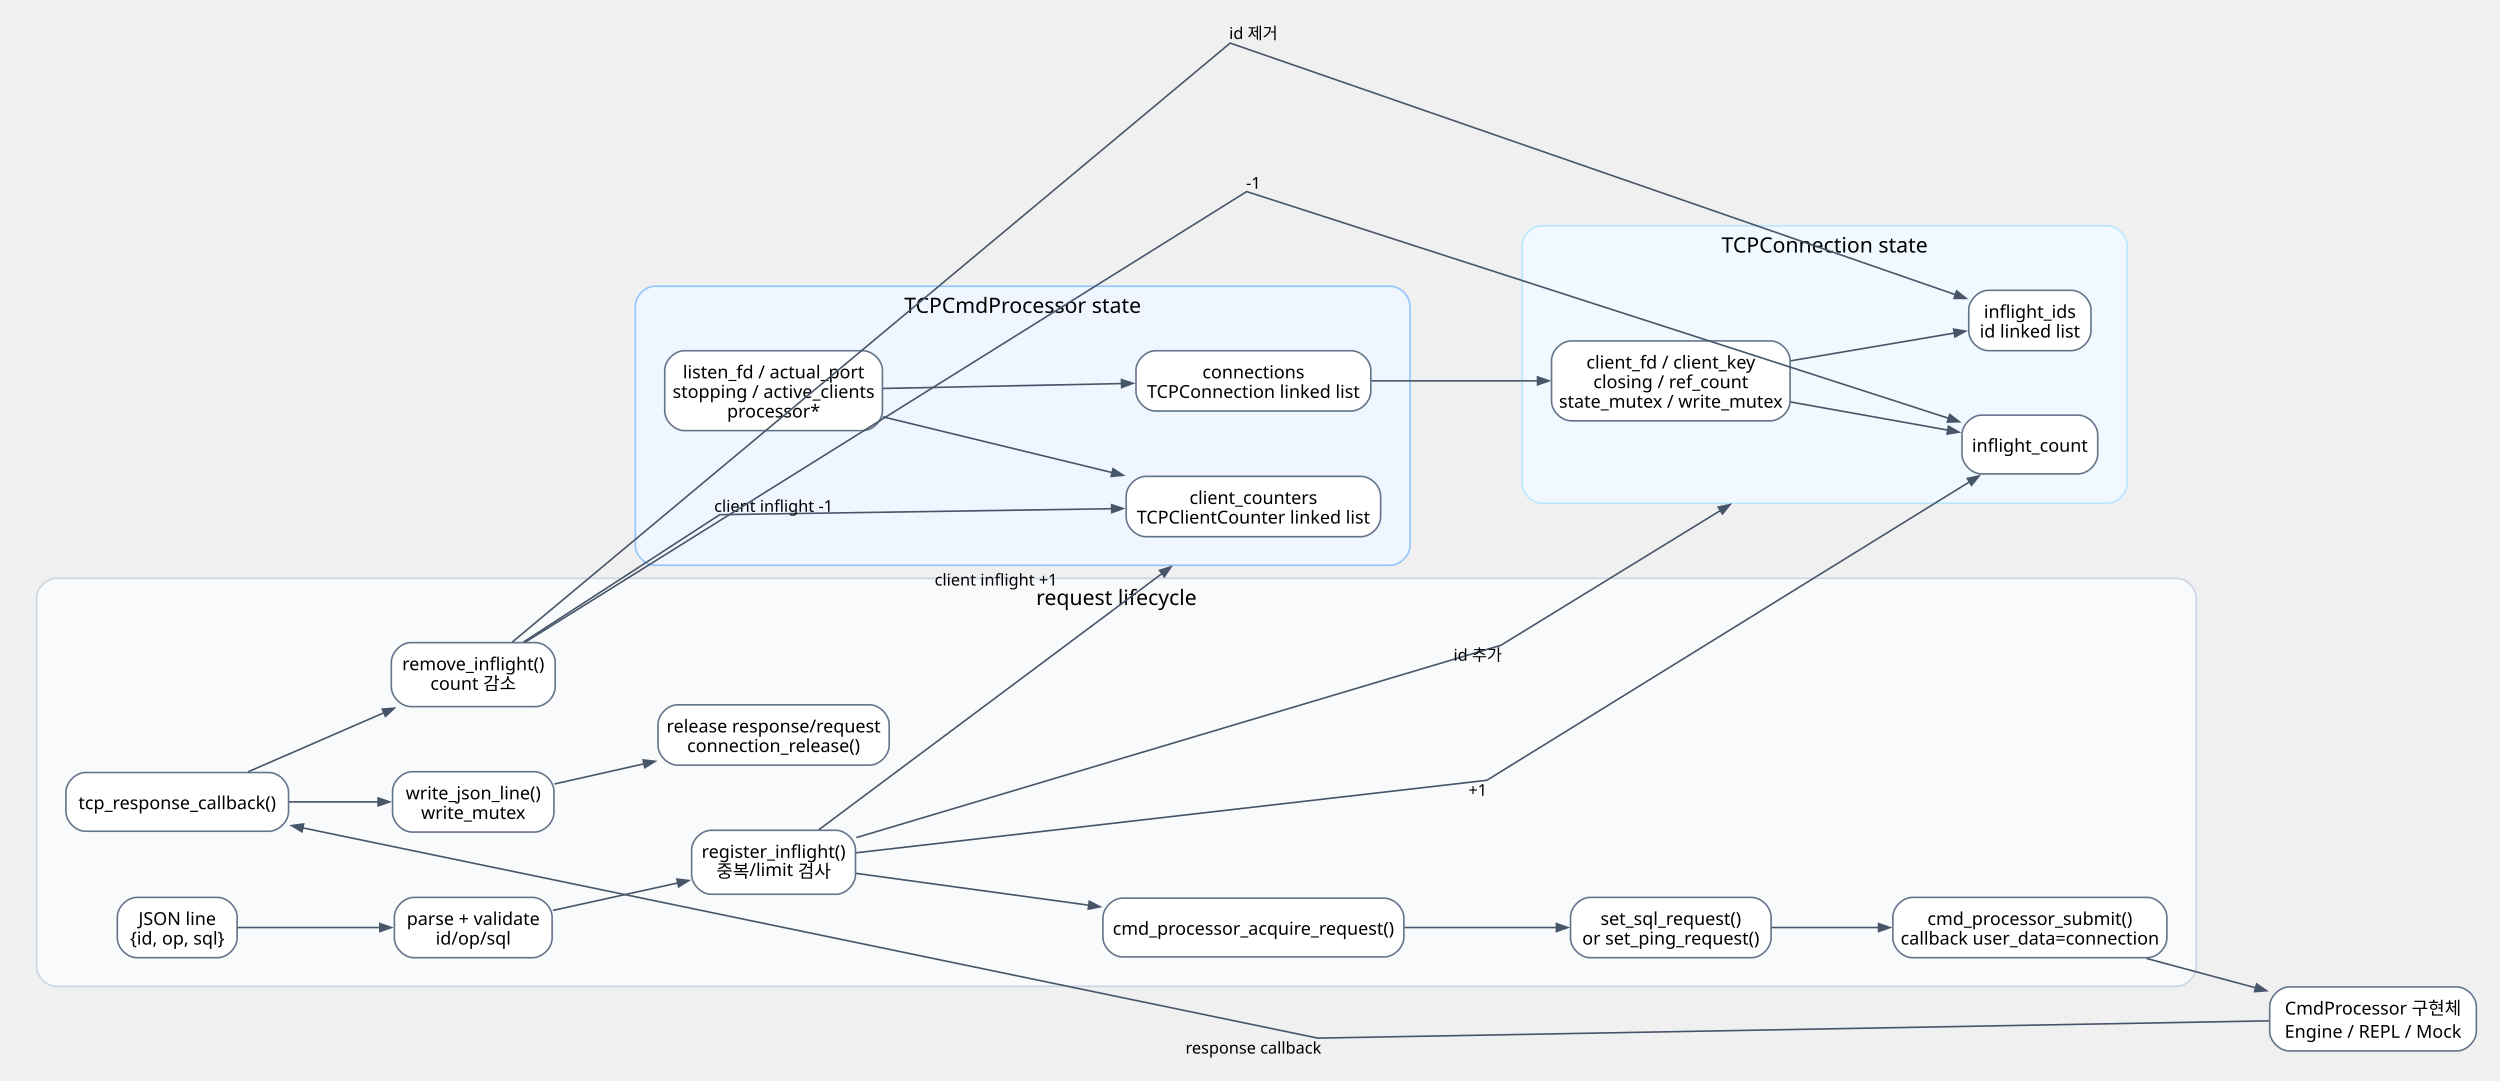
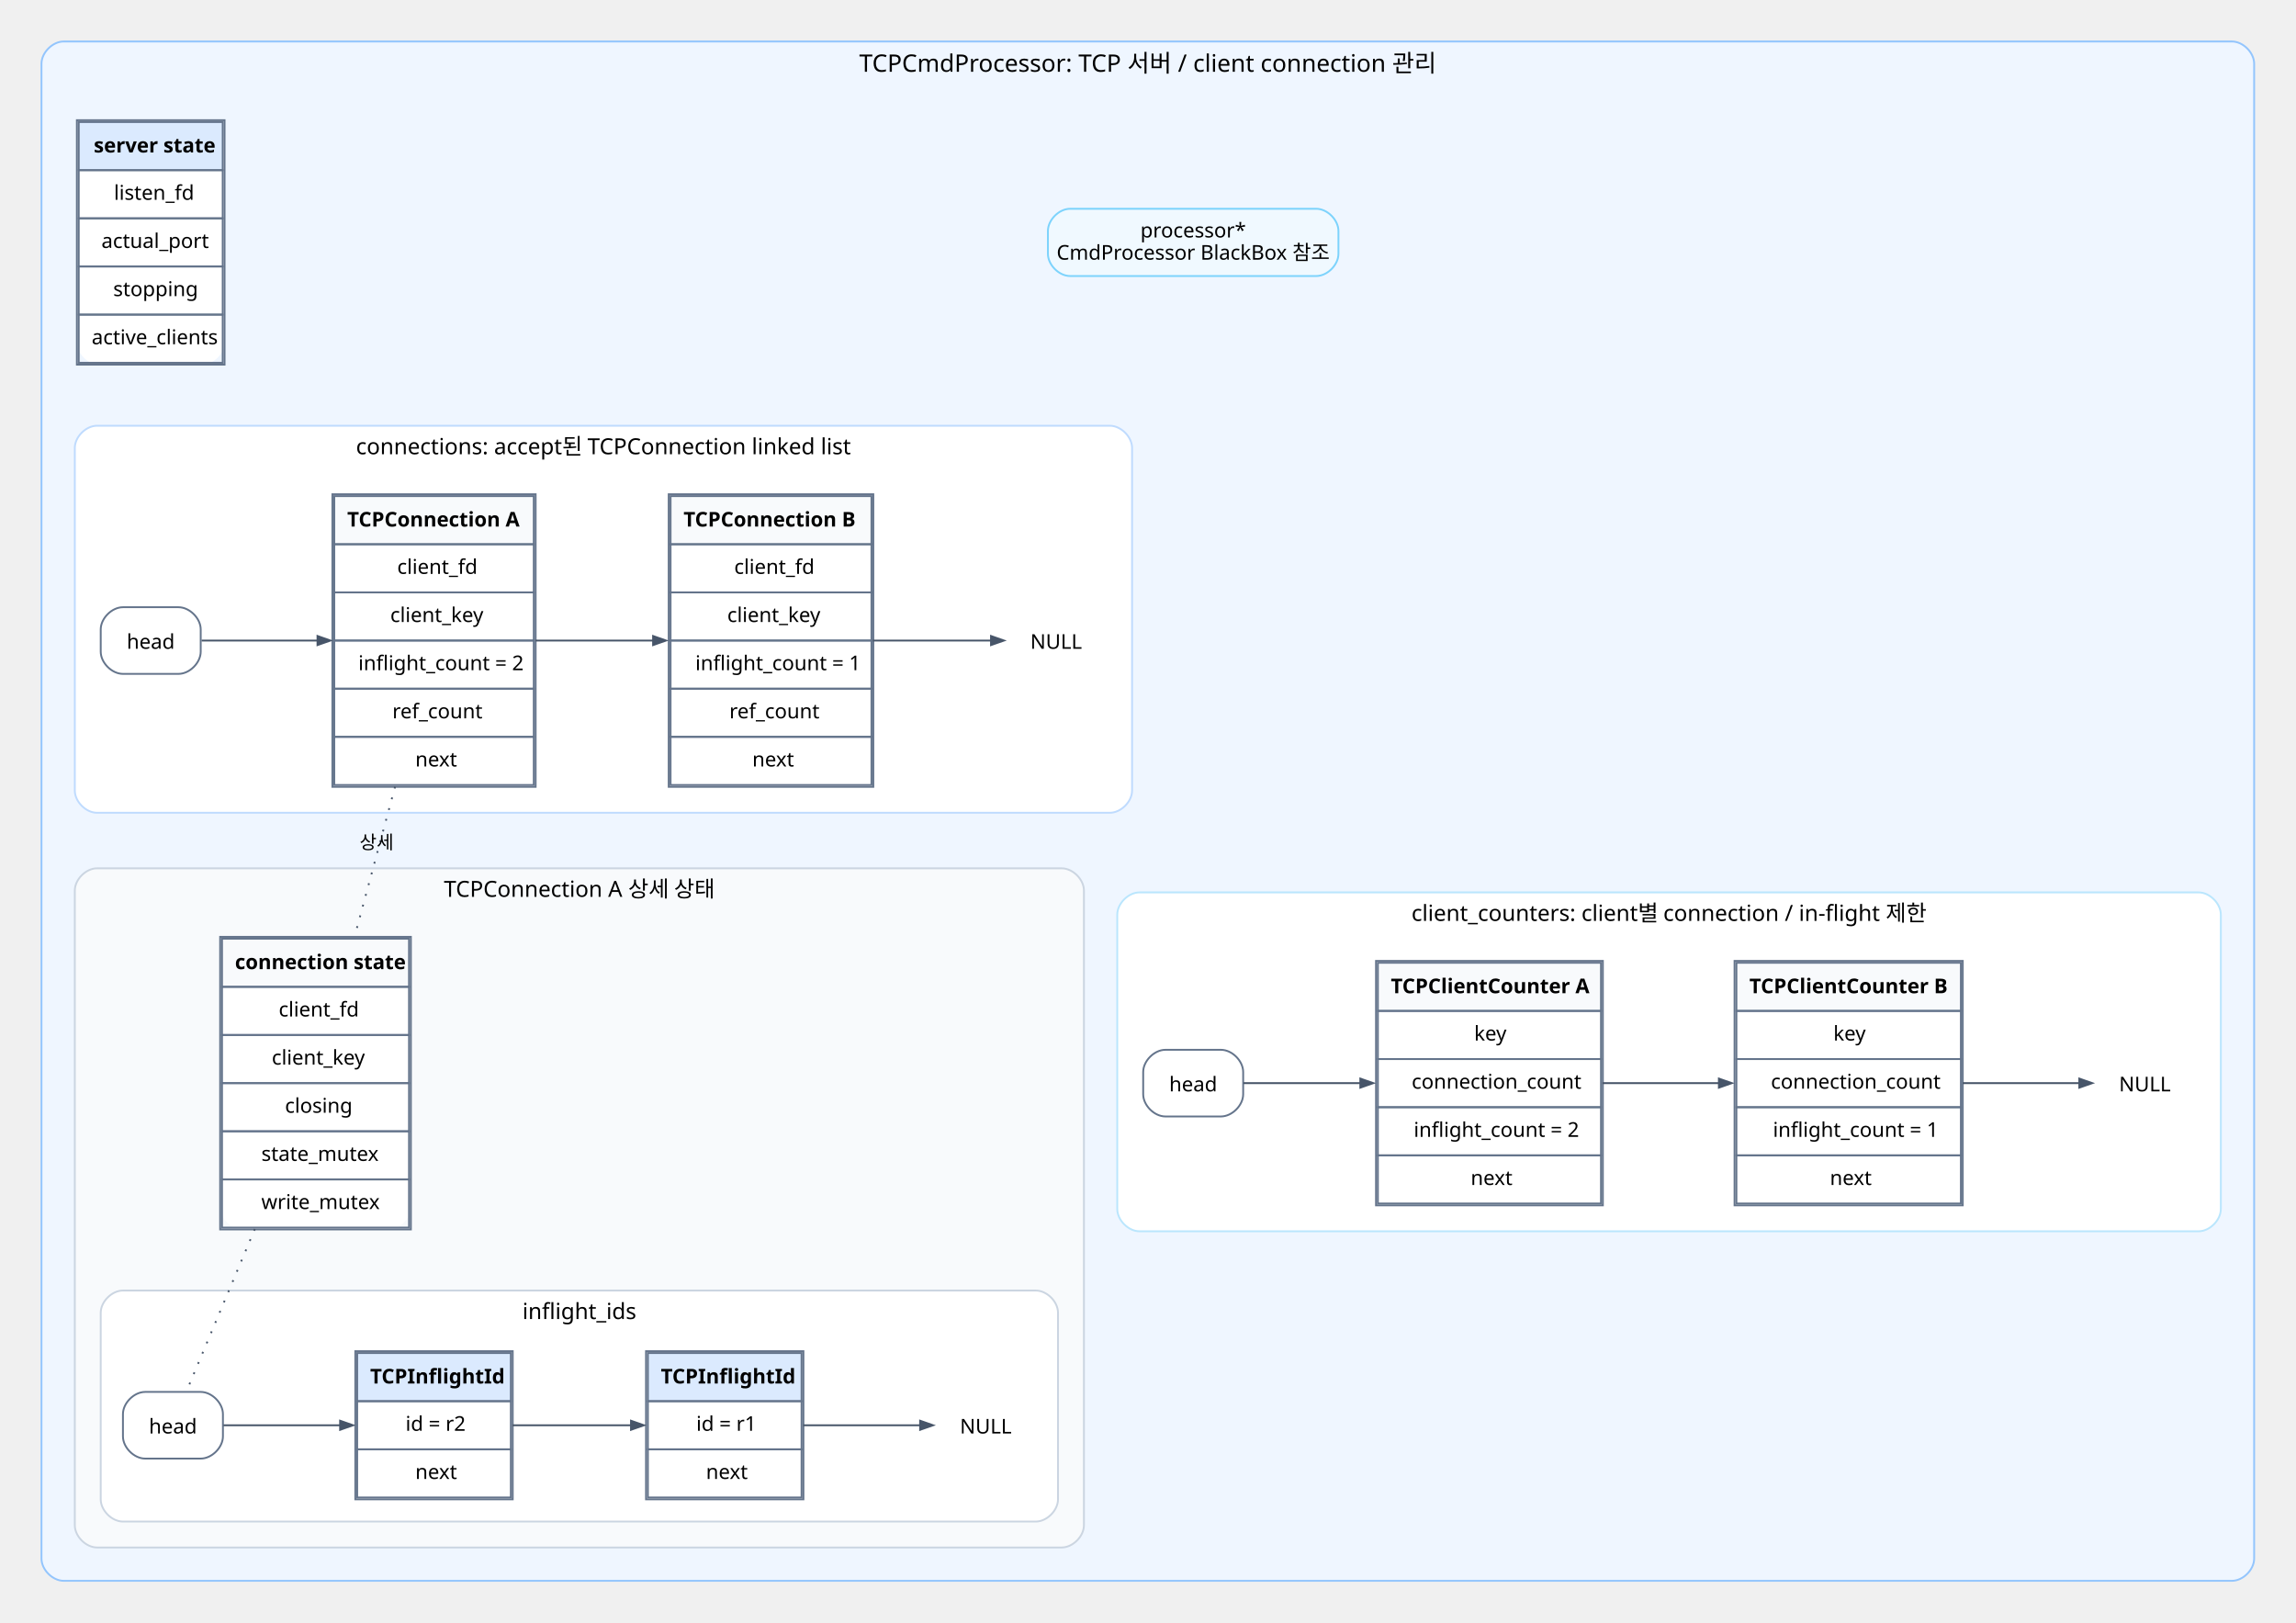
- <svg xmlns="http://www.w3.org/2000/svg" width="1532pt" height="662pt" viewBox="0.00 0.00 1532.00 662.00">
-   <g id="graph0" class="graph" transform="scale(1 1) rotate(0) translate(14.4 647.4)">
+ <svg xmlns="http://www.w3.org/2000/svg" width="1240pt" height="876pt" viewBox="0.00 0.00 1240.00 876.00">
+   <g id="graph0" class="graph" transform="scale(1 1) rotate(0) translate(14.4 861.65)">
    <g id="clust1" class="cluster">
-       <path fill="#eff6ff" stroke="#93c5fd" d="M386.94,-301C386.94,-301 837.64,-301 837.64,-301 843.64,-301 849.64,-307 849.64,-313 849.64,-313 849.64,-460 849.64,-460 849.64,-466 843.64,-472 837.64,-472 837.64,-472 386.94,-472 386.94,-472 380.94,-472 374.94,-466 374.94,-460 374.94,-460 374.94,-313 374.94,-313 374.94,-307 380.94,-301 386.94,-301" />
-       <text xml:space="preserve" text-anchor="middle" x="612.29" y="-455.65" font-family="Pretendard" font-size="13.00">TCPCmdProcessor state</text>
+       <path fill="#eff6ff" stroke="#93c5fd" d="M20,-8C20,-8 1191,-8 1191,-8 1197,-8 1203,-14 1203,-20 1203,-20 1203,-827.25 1203,-827.25 1203,-833.25 1197,-839.25 1191,-839.25 1191,-839.25 20,-839.25 20,-839.25 14,-839.25 8,-833.25 8,-827.25 8,-827.25 8,-20 8,-20 8,-14 14,-8 20,-8" />
+       <text xml:space="preserve" text-anchor="middle" x="605.5" y="-822.9" font-family="Pretendard" font-size="13.00">TCPCmdProcessor: TCP 서버 / client connection 관리</text>
    </g>
    <g id="clust2" class="cluster">
-       <path fill="#f0f9ff" stroke="#bae6fd" d="M930.39,-339C930.39,-339 1277.08,-339 1277.08,-339 1283.08,-339 1289.08,-345 1289.08,-351 1289.08,-351 1289.08,-497 1289.08,-497 1289.08,-503 1283.08,-509 1277.08,-509 1277.08,-509 930.39,-509 930.39,-509 924.39,-509 918.39,-503 918.39,-497 918.39,-497 918.39,-351 918.39,-351 918.39,-345 924.39,-339 930.39,-339" />
-       <text xml:space="preserve" text-anchor="middle" x="1103.74" y="-492.65" font-family="Pretendard" font-size="13.00">TCPConnection state</text>
+       <path fill="#ffffff" stroke="#bfdbfe" d="M38,-422.75C38,-422.75 585,-422.75 585,-422.75 591,-422.75 597,-428.75 597,-434.75 597,-434.75 597,-619.75 597,-619.75 597,-625.75 591,-631.75 585,-631.75 585,-631.75 38,-631.75 38,-631.75 32,-631.75 26,-625.75 26,-619.75 26,-619.75 26,-434.75 26,-434.75 26,-428.75 32,-422.75 38,-422.75" />
+       <text xml:space="preserve" text-anchor="middle" x="311.5" y="-616.35" font-family="Pretendard" font-size="12.00">connections: accept된 TCPConnection linked list</text>
    </g>
    <g id="clust3" class="cluster">
-       <path fill="#f8fafc" stroke="#cbd5e1" d="M20,-43C20,-43 1319.46,-43 1319.46,-43 1325.46,-43 1331.46,-49 1331.46,-55 1331.46,-55 1331.46,-281 1331.46,-281 1331.46,-287 1325.46,-293 1319.46,-293 1319.46,-293 20,-293 20,-293 14,-293 8,-287 8,-281 8,-281 8,-55 8,-55 8,-49 14,-43 20,-43" />
-       <text xml:space="preserve" text-anchor="middle" x="669.73" y="-276.65" font-family="Pretendard" font-size="13.00">request lifecycle</text>
+       <path fill="#f8fafc" stroke="#cbd5e1" d="M38,-26C38,-26 559,-26 559,-26 565,-26 571,-32 571,-38 571,-38 571,-380.75 571,-380.75 571,-386.75 565,-392.75 559,-392.75 559,-392.75 38,-392.75 38,-392.75 32,-392.75 26,-386.75 26,-380.75 26,-380.75 26,-38 26,-38 26,-32 32,-26 38,-26" />
+       <text xml:space="preserve" text-anchor="middle" x="298.5" y="-377.35" font-family="Pretendard" font-size="12.00">TCPConnection A 상세 상태</text>
+     </g>
+     <g id="clust4" class="cluster">
+       <path fill="#ffffff" stroke="#cbd5e1" d="M52,-40C52,-40 545,-40 545,-40 551,-40 557,-46 557,-52 557,-52 557,-152.75 557,-152.75 557,-158.75 551,-164.75 545,-164.75 545,-164.75 52,-164.75 52,-164.75 46,-164.75 40,-158.75 40,-152.75 40,-152.75 40,-52 40,-52 40,-46 46,-40 52,-40" />
+       <text xml:space="preserve" text-anchor="middle" x="298.5" y="-149.35" font-family="Pretendard" font-size="12.00">inflight_ids</text>
+     </g>
+     <g id="clust5" class="cluster">
+       <path fill="#ffffff" stroke="#bae6fd" d="M601,-196.75C601,-196.75 1173,-196.75 1173,-196.75 1179,-196.75 1185,-202.75 1185,-208.75 1185,-208.75 1185,-367.75 1185,-367.75 1185,-373.75 1179,-379.75 1173,-379.75 1173,-379.75 601,-379.75 601,-379.75 595,-379.75 589,-373.75 589,-367.75 589,-367.75 589,-208.75 589,-208.75 589,-202.75 595,-196.75 601,-196.75" />
+       <text xml:space="preserve" text-anchor="middle" x="887" y="-364.35" font-family="Pretendard" font-size="12.00">client_counters: client별 connection / in-flight 제한</text>
    </g>
    <g id="node1" class="node">
-       <path fill="white" stroke="#64748b" d="M514.35,-432.48C514.35,-432.48 404.94,-432.48 404.94,-432.48 398.94,-432.48 392.94,-426.48 392.94,-420.48 392.94,-420.48 392.94,-395.52 392.94,-395.52 392.94,-389.52 398.94,-383.52 404.94,-383.52 404.94,-383.52 514.35,-383.52 514.35,-383.52 520.35,-383.52 526.35,-389.52 526.35,-395.52 526.35,-395.52 526.35,-420.48 526.35,-420.48 526.35,-426.48 520.35,-432.48 514.35,-432.48" />
-       <text xml:space="preserve" text-anchor="middle" x="459.65" y="-415.55" font-family="Pretendard" font-size="11.00">listen_fd / actual_port</text>
-       <text xml:space="preserve" text-anchor="middle" x="459.65" y="-403.55" font-family="Pretendard" font-size="11.00">stopping / active_clients</text>
-       <text xml:space="preserve" text-anchor="middle" x="459.65" y="-391.55" font-family="Pretendard" font-size="11.00">processor*</text>
+       <path fill="white" stroke="none" d="M94.88,-796.75C94.88,-796.75 39.12,-796.75 39.12,-796.75 33.12,-796.75 27.12,-790.75 27.12,-784.75 27.12,-784.75 27.12,-676.75 27.12,-676.75 27.12,-670.75 33.12,-664.75 39.12,-664.75 39.12,-664.75 94.88,-664.75 94.88,-664.75 100.88,-664.75 106.88,-670.75 106.88,-676.75 106.88,-676.75 106.88,-784.75 106.88,-784.75 106.88,-790.75 100.88,-796.75 94.88,-796.75" />
+       <polygon fill="#dbeafe" stroke="none" points="28.12,-769.75 28.12,-795.75 105.88,-795.75 105.88,-769.75 28.12,-769.75" />
+       <polygon fill="none" stroke="#64748b" points="28.12,-769.75 28.12,-795.75 105.88,-795.75 105.88,-769.75 28.12,-769.75" />
+       <text xml:space="preserve" text-anchor="start" x="36.25" y="-779.3" font-family="Pretendard" font-weight="bold" font-size="11.00">server state</text>
+       <polygon fill="none" stroke="#64748b" points="28.12,-743.75 28.12,-769.75 105.88,-769.75 105.88,-743.75 28.12,-743.75" />
+       <text xml:space="preserve" text-anchor="start" x="47.12" y="-753.75" font-family="Pretendard" font-size="11.00">listen_fd</text>
+       <polygon fill="none" stroke="#64748b" points="28.12,-717.75 28.12,-743.75 105.88,-743.75 105.88,-717.75 28.12,-717.75" />
+       <text xml:space="preserve" text-anchor="start" x="40.38" y="-727.75" font-family="Pretendard" font-size="11.00">actual_port</text>
+       <polygon fill="none" stroke="#64748b" points="28.12,-691.75 28.12,-717.75 105.88,-717.75 105.88,-691.75 28.12,-691.75" />
+       <text xml:space="preserve" text-anchor="start" x="46.75" y="-701.75" font-family="Pretendard" font-size="11.00">stopping</text>
+       <polygon fill="none" stroke="#64748b" points="28.12,-665.75 28.12,-691.75 105.88,-691.75 105.88,-665.75 28.12,-665.75" />
+       <text xml:space="preserve" text-anchor="start" x="35.12" y="-675.75" font-family="Pretendard" font-size="11.00">active_clients</text>
+       <polygon fill="none" stroke="#64748b" points="27.12,-664.75 27.12,-796.75 106.88,-796.75 106.88,-664.75 27.12,-664.75" />
+     </g>
+     <g id="node3" class="node">
+       <path fill="white" stroke="#64748b" d="M82,-533.75C82,-533.75 52,-533.75 52,-533.75 46,-533.75 40,-527.75 40,-521.75 40,-521.75 40,-509.75 40,-509.75 40,-503.75 46,-497.75 52,-497.75 52,-497.75 82,-497.75 82,-497.75 88,-497.75 94,-503.75 94,-509.75 94,-509.75 94,-521.75 94,-521.75 94,-527.75 88,-533.75 82,-533.75" />
+       <text xml:space="preserve" text-anchor="middle" x="67" y="-511.3" font-family="Pretendard" font-size="11.00">head</text>
    </g>
    <g id="node2" class="node">
-       <path fill="white" stroke="#64748b" d="M813.64,-432.48C813.64,-432.48 693.73,-432.48 693.73,-432.48 687.73,-432.48 681.73,-426.48 681.73,-420.48 681.73,-420.48 681.73,-407.52 681.73,-407.52 681.73,-401.52 687.73,-395.52 693.73,-395.52 693.73,-395.52 813.64,-395.52 813.64,-395.52 819.64,-395.52 825.64,-401.52 825.64,-407.52 825.64,-407.52 825.64,-420.48 825.64,-420.48 825.64,-426.48 819.64,-432.48 813.64,-432.48" />
-       <text xml:space="preserve" text-anchor="middle" x="753.68" y="-415.55" font-family="Pretendard" font-size="11.00">connections</text>
-       <text xml:space="preserve" text-anchor="middle" x="753.68" y="-403.55" font-family="Pretendard" font-size="11.00">TCPConnection linked list</text>
-     </g>
-     <g id="edge1" class="edge">
-       <path fill="none" stroke="#475569" d="M526.55,-409.35C569.95,-410.25 627.01,-411.42 672.96,-412.36" />
-       <polygon fill="#475569" stroke="#475569" points="672.84,-414.81 679.89,-412.5 672.94,-409.91 672.84,-414.81" />
-     </g>
-     <g id="node3" class="node">
-       <path fill="white" stroke="#64748b" d="M819.64,-355.48C819.64,-355.48 687.73,-355.48 687.73,-355.48 681.73,-355.48 675.73,-349.48 675.73,-343.48 675.73,-343.48 675.73,-330.52 675.73,-330.52 675.73,-324.52 681.73,-318.52 687.73,-318.52 687.73,-318.52 819.64,-318.52 819.64,-318.52 825.64,-318.52 831.64,-324.52 831.64,-330.52 831.64,-330.52 831.64,-343.48 831.64,-343.48 831.64,-349.48 825.64,-355.48 819.64,-355.48" />
-       <text xml:space="preserve" text-anchor="middle" x="753.68" y="-338.55" font-family="Pretendard" font-size="11.00">client_counters</text>
-       <text xml:space="preserve" text-anchor="middle" x="753.68" y="-326.55" font-family="Pretendard" font-size="11.00">TCPClientCounter linked list</text>
-     </g>
-     <g id="edge2" class="edge">
-       <path fill="none" stroke="#475569" d="M526.55,-391.98C568.12,-381.87 622.25,-368.71 667.12,-357.8" />
-       <polygon fill="#475569" stroke="#475569" points="667.69,-360.19 673.91,-356.15 666.53,-355.42 667.69,-360.19" />
+       <path fill="#f0f9ff" stroke="#7dd3fc" d="M696.45,-748.91C696.45,-748.91 563.55,-748.91 563.55,-748.91 557.55,-748.91 551.55,-742.91 551.55,-736.91 551.55,-736.91 551.55,-724.59 551.55,-724.59 551.55,-718.59 557.55,-712.59 563.55,-712.59 563.55,-712.59 696.45,-712.59 696.45,-712.59 702.45,-712.59 708.45,-718.59 708.45,-724.59 708.45,-724.59 708.45,-736.91 708.45,-736.91 708.45,-742.91 702.45,-748.91 696.45,-748.91" />
+       <text xml:space="preserve" text-anchor="middle" x="630" y="-733.42" font-family="Pretendard" font-size="11.00">processor*</text>
+       <text xml:space="preserve" text-anchor="middle" x="630" y="-721.42" font-family="Pretendard" font-size="11.00">CmdProcessor BlackBox 참조</text>
+     </g>
+     <g id="node12" class="node">
+       <path fill="white" stroke="#64748b" d="M645,-294.75C645,-294.75 615,-294.75 615,-294.75 609,-294.75 603,-288.75 603,-282.75 603,-282.75 603,-270.75 603,-270.75 603,-264.75 609,-258.75 615,-258.75 615,-258.75 645,-258.75 645,-258.75 651,-258.75 657,-264.75 657,-270.75 657,-270.75 657,-282.75 657,-282.75 657,-288.75 651,-294.75 645,-294.75" />
+       <text xml:space="preserve" text-anchor="middle" x="630" y="-272.3" font-family="Pretendard" font-size="11.00">head</text>
    </g>
    <g id="node4" class="node">
-       <path fill="white" stroke="#64748b" d="M1070.55,-438.48C1070.55,-438.48 948.39,-438.48 948.39,-438.48 942.39,-438.48 936.39,-432.48 936.39,-426.48 936.39,-426.48 936.39,-401.52 936.39,-401.52 936.39,-395.52 942.39,-389.52 948.39,-389.52 948.39,-389.52 1070.55,-389.52 1070.55,-389.52 1076.55,-389.52 1082.55,-395.52 1082.55,-401.52 1082.55,-401.52 1082.55,-426.48 1082.55,-426.48 1082.55,-432.48 1076.55,-438.48 1070.55,-438.48" />
-       <text xml:space="preserve" text-anchor="middle" x="1009.47" y="-421.55" font-family="Pretendard" font-size="11.00">client_fd / client_key</text>
-       <text xml:space="preserve" text-anchor="middle" x="1009.47" y="-409.55" font-family="Pretendard" font-size="11.00">closing / ref_count</text>
-       <text xml:space="preserve" text-anchor="middle" x="1009.47" y="-397.55" font-family="Pretendard" font-size="11.00">state_mutex / write_mutex</text>
+       <path fill="white" stroke="none" d="M262.88,-594.75C262.88,-594.75 177.12,-594.75 177.12,-594.75 171.12,-594.75 165.12,-588.75 165.12,-582.75 165.12,-582.75 165.12,-448.75 165.12,-448.75 165.12,-442.75 171.12,-436.75 177.12,-436.75 177.12,-436.75 262.88,-436.75 262.88,-436.75 268.88,-436.75 274.88,-442.75 274.88,-448.75 274.88,-448.75 274.88,-582.75 274.88,-582.75 274.88,-588.75 268.88,-594.75 262.88,-594.75" />
+       <polygon fill="#f8fafc" stroke="none" points="166.12,-567.75 166.12,-593.75 273.88,-593.75 273.88,-567.75 166.12,-567.75" />
+       <polygon fill="none" stroke="#64748b" points="166.12,-567.75 166.12,-593.75 273.88,-593.75 273.88,-567.75 166.12,-567.75" />
+       <text xml:space="preserve" text-anchor="start" x="173.12" y="-577.3" font-family="Pretendard" font-weight="bold" font-size="11.00">TCPConnection A</text>
+       <polygon fill="none" stroke="#64748b" points="166.12,-541.75 166.12,-567.75 273.88,-567.75 273.88,-541.75 166.12,-541.75" />
+       <text xml:space="preserve" text-anchor="start" x="200.12" y="-551.75" font-family="Pretendard" font-size="11.00">client_fd</text>
+       <polygon fill="none" stroke="#64748b" points="166.12,-515.75 166.12,-541.75 273.88,-541.75 273.88,-515.75 166.12,-515.75" />
+       <text xml:space="preserve" text-anchor="start" x="196.38" y="-525.75" font-family="Pretendard" font-size="11.00">client_key</text>
+       <polygon fill="none" stroke="#64748b" points="166.12,-489.75 166.12,-515.75 273.88,-515.75 273.88,-489.75 166.12,-489.75" />
+       <text xml:space="preserve" text-anchor="start" x="179.12" y="-499.75" font-family="Pretendard" font-size="11.00">inflight_count = 2</text>
+       <polygon fill="none" stroke="#64748b" points="166.12,-463.75 166.12,-489.75 273.88,-489.75 273.88,-463.75 166.12,-463.75" />
+       <text xml:space="preserve" text-anchor="start" x="197.5" y="-473.75" font-family="Pretendard" font-size="11.00">ref_count</text>
+       <polygon fill="none" stroke="#64748b" points="166.12,-437.75 166.12,-463.75 273.88,-463.75 273.88,-437.75 166.12,-437.75" />
+       <text xml:space="preserve" text-anchor="start" x="209.88" y="-447.75" font-family="Pretendard" font-size="11.00">next</text>
+       <polygon fill="none" stroke="#64748b" points="165.12,-436.75 165.12,-594.75 274.88,-594.75 274.88,-436.75 165.12,-436.75" />
    </g>
    <g id="edge3" class="edge">
-       <path fill="none" stroke="#475569" d="M826.05,-414C857.81,-414 895.36,-414 928.1,-414" />
-       <polygon fill="#475569" stroke="#475569" points="927.8,-416.45 934.8,-414 927.8,-411.55 927.8,-416.45" />
+       <path fill="none" stroke="#475569" d="M94.49,-515.75C115.41,-515.75 136.33,-515.75 157.25,-515.75" />
+       <polygon fill="#475569" stroke="#475569" points="157.07,-518.2 164.07,-515.75 157.07,-513.3 157.07,-518.2" />
    </g>
    <g id="node5" class="node">
-       <path fill="white" stroke="#64748b" d="M1254.96,-469.48C1254.96,-469.48 1204.05,-469.48 1204.05,-469.48 1198.05,-469.48 1192.05,-463.48 1192.05,-457.48 1192.05,-457.48 1192.05,-444.52 1192.05,-444.52 1192.05,-438.52 1198.05,-432.52 1204.05,-432.52 1204.05,-432.52 1254.96,-432.52 1254.96,-432.52 1260.96,-432.52 1266.96,-438.52 1266.96,-444.52 1266.96,-444.52 1266.96,-457.48 1266.96,-457.48 1266.96,-463.48 1260.96,-469.48 1254.96,-469.48" />
-       <text xml:space="preserve" text-anchor="middle" x="1229.5" y="-452.55" font-family="Pretendard" font-size="11.00">inflight_ids</text>
-       <text xml:space="preserve" text-anchor="middle" x="1229.5" y="-440.55" font-family="Pretendard" font-size="11.00">id linked list</text>
+       <path fill="white" stroke="none" d="M445.25,-594.75C445.25,-594.75 358.75,-594.75 358.75,-594.75 352.75,-594.75 346.75,-588.75 346.75,-582.75 346.75,-582.75 346.75,-448.75 346.75,-448.75 346.75,-442.75 352.75,-436.75 358.75,-436.75 358.75,-436.75 445.25,-436.75 445.25,-436.75 451.25,-436.75 457.25,-442.75 457.25,-448.75 457.25,-448.75 457.25,-582.75 457.25,-582.75 457.25,-588.75 451.25,-594.75 445.25,-594.75" />
+       <polygon fill="#f8fafc" stroke="none" points="347.75,-567.75 347.75,-593.75 456.25,-593.75 456.25,-567.75 347.75,-567.75" />
+       <polygon fill="none" stroke="#64748b" points="347.75,-567.75 347.75,-593.75 456.25,-593.75 456.25,-567.75 347.75,-567.75" />
+       <text xml:space="preserve" text-anchor="start" x="354.75" y="-577.3" font-family="Pretendard" font-weight="bold" font-size="11.00">TCPConnection B</text>
+       <polygon fill="none" stroke="#64748b" points="347.75,-541.75 347.75,-567.75 456.25,-567.75 456.25,-541.75 347.75,-541.75" />
+       <text xml:space="preserve" text-anchor="start" x="382.12" y="-551.75" font-family="Pretendard" font-size="11.00">client_fd</text>
+       <polygon fill="none" stroke="#64748b" points="347.75,-515.75 347.75,-541.75 456.25,-541.75 456.25,-515.75 347.75,-515.75" />
+       <text xml:space="preserve" text-anchor="start" x="378.38" y="-525.75" font-family="Pretendard" font-size="11.00">client_key</text>
+       <polygon fill="none" stroke="#64748b" points="347.75,-489.75 347.75,-515.75 456.25,-515.75 456.25,-489.75 347.75,-489.75" />
+       <text xml:space="preserve" text-anchor="start" x="361.12" y="-499.75" font-family="Pretendard" font-size="11.00">inflight_count = 1</text>
+       <polygon fill="none" stroke="#64748b" points="347.75,-463.75 347.75,-489.75 456.25,-489.75 456.25,-463.75 347.75,-463.75" />
+       <text xml:space="preserve" text-anchor="start" x="379.5" y="-473.75" font-family="Pretendard" font-size="11.00">ref_count</text>
+       <polygon fill="none" stroke="#64748b" points="347.75,-437.75 347.75,-463.75 456.25,-463.75 456.25,-437.75 347.75,-437.75" />
+       <text xml:space="preserve" text-anchor="start" x="391.88" y="-447.75" font-family="Pretendard" font-size="11.00">next</text>
+       <polygon fill="none" stroke="#64748b" points="346.75,-436.75 346.75,-594.75 457.25,-594.75 457.25,-436.75 346.75,-436.75" />
    </g>
    <g id="edge4" class="edge">
-       <path fill="none" stroke="#475569" d="M1082.77,-426.27C1115.94,-431.9 1154.24,-438.4 1183.26,-443.32" />
-       <polygon fill="#475569" stroke="#475569" points="1182.76,-445.72 1190.07,-444.48 1183.58,-440.89 1182.76,-445.72" />
+       <path fill="none" stroke="#475569" d="M274.74,-515.75C295.95,-515.75 317.16,-515.75 338.37,-515.75" />
+       <polygon fill="#475569" stroke="#475569" points="338.31,-518.2 345.31,-515.75 338.31,-513.3 338.31,-518.2" />
+     </g>
+     <g id="node7" class="node">
+       <path fill="white" stroke="none" d="M195.5,-355.75C195.5,-355.75 116.5,-355.75 116.5,-355.75 110.5,-355.75 104.5,-349.75 104.5,-343.75 104.5,-343.75 104.5,-209.75 104.5,-209.75 104.5,-203.75 110.5,-197.75 116.5,-197.75 116.5,-197.75 195.5,-197.75 195.5,-197.75 201.5,-197.75 207.5,-203.75 207.5,-209.75 207.5,-209.75 207.5,-343.75 207.5,-343.75 207.5,-349.75 201.5,-355.75 195.5,-355.75" />
+       <polygon fill="#f8fafc" stroke="none" points="105.5,-328.75 105.5,-354.75 206.5,-354.75 206.5,-328.75 105.5,-328.75" />
+       <polygon fill="none" stroke="#64748b" points="105.5,-328.75 105.5,-354.75 206.5,-354.75 206.5,-328.75 105.5,-328.75" />
+       <text xml:space="preserve" text-anchor="start" x="112.5" y="-338.3" font-family="Pretendard" font-weight="bold" font-size="11.00">connection state</text>
+       <polygon fill="none" stroke="#64748b" points="105.5,-302.75 105.5,-328.75 206.5,-328.75 206.5,-302.75 105.5,-302.75" />
+       <text xml:space="preserve" text-anchor="start" x="136.12" y="-312.75" font-family="Pretendard" font-size="11.00">client_fd</text>
+       <polygon fill="none" stroke="#64748b" points="105.5,-276.75 105.5,-302.75 206.5,-302.75 206.5,-276.75 105.5,-276.75" />
+       <text xml:space="preserve" text-anchor="start" x="132.38" y="-286.75" font-family="Pretendard" font-size="11.00">client_key</text>
+       <polygon fill="none" stroke="#64748b" points="105.5,-250.75 105.5,-276.75 206.5,-276.75 206.5,-250.75 105.5,-250.75" />
+       <text xml:space="preserve" text-anchor="start" x="139.5" y="-260.75" font-family="Pretendard" font-size="11.00">closing</text>
+       <polygon fill="none" stroke="#64748b" points="105.5,-224.75 105.5,-250.75 206.5,-250.75 206.5,-224.75 105.5,-224.75" />
+       <text xml:space="preserve" text-anchor="start" x="126.75" y="-234.75" font-family="Pretendard" font-size="11.00">state_mutex</text>
+       <polygon fill="none" stroke="#64748b" points="105.5,-198.75 105.5,-224.75 206.5,-224.75 206.5,-198.75 105.5,-198.75" />
+       <text xml:space="preserve" text-anchor="start" x="126.75" y="-208.75" font-family="Pretendard" font-size="11.00">write_mutex</text>
+       <polygon fill="none" stroke="#64748b" points="104.5,-197.75 104.5,-355.75 207.5,-355.75 207.5,-197.75 104.5,-197.75" />
+     </g>
+     <g id="edge6" class="edge">
+       <path fill="none" stroke="#475569" stroke-dasharray="1,5" d="M198.96,-436.82C191.92,-410.78 184.09,-381.77 177.06,-355.73" />
+       <text xml:space="preserve" text-anchor="middle" x="189" y="-403.25" font-family="Pretendard" font-size="10.00">상세</text>
    </g>
    <g id="node6" class="node">
-       <path fill="white" stroke="#64748b" d="M1259.08,-393C1259.08,-393 1199.92,-393 1199.92,-393 1193.92,-393 1187.92,-387 1187.92,-381 1187.92,-381 1187.92,-369 1187.92,-369 1187.92,-363 1193.92,-357 1199.92,-357 1199.92,-357 1259.08,-357 1259.08,-357 1265.08,-357 1271.08,-363 1271.08,-369 1271.08,-369 1271.08,-381 1271.08,-381 1271.08,-387 1265.08,-393 1259.08,-393" />
-       <text xml:space="preserve" text-anchor="middle" x="1229.5" y="-370.55" font-family="Pretendard" font-size="11.00">inflight_count</text>
+       <path fill="none" stroke="none" d="M571,-533.75C571,-533.75 541,-533.75 541,-533.75 535,-533.75 529,-527.75 529,-521.75 529,-521.75 529,-509.75 529,-509.75 529,-503.75 535,-497.75 541,-497.75 541,-497.75 571,-497.75 571,-497.75 577,-497.75 583,-503.75 583,-509.75 583,-509.75 583,-521.75 583,-521.75 583,-527.75 577,-533.75 571,-533.75" />
+       <text xml:space="preserve" text-anchor="middle" x="556" y="-511.3" font-family="Pretendard" font-size="11.00">NULL</text>
    </g>
    <g id="edge5" class="edge">
-       <path fill="none" stroke="#475569" d="M1082.77,-401.07C1114.47,-395.4 1150.87,-388.89 1179.36,-383.79" />
-       <polygon fill="#475569" stroke="#475569" points="1179.6,-386.24 1186.06,-382.59 1178.74,-381.41 1179.6,-386.24" />
-     </g>
-     <g id="node7" class="node">
-       <path fill="white" stroke="#64748b" d="M118.91,-97.48C118.91,-97.48 69.5,-97.48 69.5,-97.48 63.5,-97.48 57.5,-91.48 57.5,-85.48 57.5,-85.48 57.5,-72.52 57.5,-72.52 57.5,-66.52 63.5,-60.52 69.5,-60.52 69.5,-60.52 118.91,-60.52 118.91,-60.52 124.91,-60.52 130.91,-66.52 130.91,-72.52 130.91,-72.52 130.91,-85.48 130.91,-85.48 130.91,-91.48 124.91,-97.48 118.91,-97.48" />
-       <text xml:space="preserve" text-anchor="middle" x="94.2" y="-80.55" font-family="Pretendard" font-size="11.00">JSON line</text>
-       <text xml:space="preserve" text-anchor="middle" x="94.2" y="-68.55" font-family="Pretendard" font-size="11.00">{id, op, sql}</text>
+       <path fill="none" stroke="#475569" d="M457.04,-515.75C478.31,-515.75 499.59,-515.75 520.86,-515.75" />
+       <polygon fill="#475569" stroke="#475569" points="520.81,-518.2 527.81,-515.75 520.81,-513.3 520.81,-518.2" />
    </g>
    <g id="node8" class="node">
-       <path fill="white" stroke="#64748b" d="M311.94,-97.48C311.94,-97.48 239.28,-97.48 239.28,-97.48 233.28,-97.48 227.28,-91.48 227.28,-85.48 227.28,-85.48 227.28,-72.52 227.28,-72.52 227.28,-66.52 233.28,-60.52 239.28,-60.52 239.28,-60.52 311.94,-60.52 311.94,-60.52 317.94,-60.52 323.94,-66.52 323.94,-72.52 323.94,-72.52 323.94,-85.48 323.94,-85.48 323.94,-91.48 317.94,-97.48 311.94,-97.48" />
-       <text xml:space="preserve" text-anchor="middle" x="275.61" y="-80.55" font-family="Pretendard" font-size="11.00">parse + validate</text>
-       <text xml:space="preserve" text-anchor="middle" x="275.61" y="-68.55" font-family="Pretendard" font-size="11.00">id/op/sql</text>
-     </g>
-     <g id="edge6" class="edge">
-       <path fill="none" stroke="#475569" d="M131.08,-79C156.12,-79 190.03,-79 218.61,-79" />
-       <polygon fill="#475569" stroke="#475569" points="218.38,-81.45 225.38,-79 218.38,-76.55 218.38,-81.45" />
+       <path fill="white" stroke="#64748b" d="M94,-110C94,-110 64,-110 64,-110 58,-110 52,-104 52,-98 52,-98 52,-86 52,-86 52,-80 58,-74 64,-74 64,-74 94,-74 94,-74 100,-74 106,-80 106,-86 106,-86 106,-98 106,-98 106,-104 100,-110 94,-110" />
+       <text xml:space="preserve" text-anchor="middle" x="79" y="-87.55" font-family="Pretendard" font-size="11.00">head</text>
+     </g>
+     <g id="edge7" class="edge">
+       <path fill="none" stroke="#475569" stroke-dasharray="1,5" d="M123.23,-197.98C109.56,-165.54 94.9,-130.75 86.36,-110.48" />
    </g>
    <g id="node9" class="node">
-       <path fill="white" stroke="#64748b" d="M497.85,-138.6C497.85,-138.6 421.44,-138.6 421.44,-138.6 415.44,-138.6 409.44,-132.6 409.44,-126.6 409.44,-126.6 409.44,-111.39 409.44,-111.39 409.44,-105.39 415.44,-99.39 421.44,-99.39 421.44,-99.39 497.85,-99.39 497.85,-99.39 503.85,-99.39 509.85,-105.39 509.85,-111.39 509.85,-111.39 509.85,-126.6 509.85,-126.6 509.85,-132.6 503.85,-138.6 497.85,-138.6" />
-       <text xml:space="preserve" text-anchor="middle" x="459.65" y="-121.67" font-family="Pretendard" font-size="11.00">register_inflight()</text>
-       <text xml:space="preserve" text-anchor="middle" x="459.65" y="-109.67" font-family="Pretendard" font-size="11.00">중복/limit 검사</text>
-     </g>
-     <g id="edge7" class="edge">
-       <path fill="none" stroke="#475569" d="M324.44,-89.51C347.91,-94.67 376.37,-100.92 401.03,-106.34" />
-       <polygon fill="#475569" stroke="#475569" points="400.4,-108.71 407.76,-107.82 401.45,-103.92 400.4,-108.71" />
-     </g>
-     <g id="edge14" class="edge">
-       <path fill="none" stroke="#475569" d="M487.34,-138.92C534.85,-174.39 635,-249.15 697.76,-296" />
-       <polygon fill="#475569" stroke="#475569" points="696.18,-297.87 703.25,-300.1 699.11,-293.95 696.18,-297.87" />
-       <text xml:space="preserve" text-anchor="middle" x="595.98" y="-288.58" font-family="Pretendard" font-size="10.00">client inflight +1</text>
+       <path fill="white" stroke="none" d="M250.5,-132C250.5,-132 189.5,-132 189.5,-132 183.5,-132 177.5,-126 177.5,-120 177.5,-120 177.5,-64 177.5,-64 177.5,-58 183.5,-52 189.5,-52 189.5,-52 250.5,-52 250.5,-52 256.5,-52 262.5,-58 262.5,-64 262.5,-64 262.5,-120 262.5,-120 262.5,-126 256.5,-132 250.5,-132" />
+       <polygon fill="#dbeafe" stroke="none" points="178.5,-105 178.5,-131 261.5,-131 261.5,-105 178.5,-105" />
+       <polygon fill="none" stroke="#64748b" points="178.5,-105 178.5,-131 261.5,-131 261.5,-105 178.5,-105" />
+       <text xml:space="preserve" text-anchor="start" x="185.5" y="-114.55" font-family="Pretendard" font-weight="bold" font-size="11.00">TCPInflightId</text>
+       <polygon fill="none" stroke="#64748b" points="178.5,-79 178.5,-105 261.5,-105 261.5,-79 178.5,-79" />
+       <text xml:space="preserve" text-anchor="start" x="204.62" y="-89" font-family="Pretendard" font-size="11.00">id = r2</text>
+       <polygon fill="none" stroke="#64748b" points="178.5,-53 178.5,-79 261.5,-79 261.5,-53 178.5,-53" />
+       <text xml:space="preserve" text-anchor="start" x="209.88" y="-63" font-family="Pretendard" font-size="11.00">next</text>
+       <polygon fill="none" stroke="#64748b" points="177.5,-52 177.5,-132 262.5,-132 262.5,-52 177.5,-52" />
+     </g>
+     <g id="edge8" class="edge">
+       <path fill="none" stroke="#475569" d="M106.26,-92C127.31,-92 148.36,-92 169.41,-92" />
+       <polygon fill="#475569" stroke="#475569" points="169.28,-94.45 176.28,-92 169.28,-89.55 169.28,-94.45" />
+     </g>
+     <g id="node10" class="node">
+       <path fill="white" stroke="none" d="M407.5,-132C407.5,-132 346.5,-132 346.5,-132 340.5,-132 334.5,-126 334.5,-120 334.5,-120 334.5,-64 334.5,-64 334.5,-58 340.5,-52 346.5,-52 346.5,-52 407.5,-52 407.5,-52 413.5,-52 419.5,-58 419.5,-64 419.5,-64 419.5,-120 419.5,-120 419.5,-126 413.5,-132 407.5,-132" />
+       <polygon fill="#dbeafe" stroke="none" points="335.5,-105 335.5,-131 418.5,-131 418.5,-105 335.5,-105" />
+       <polygon fill="none" stroke="#64748b" points="335.5,-105 335.5,-131 418.5,-131 418.5,-105 335.5,-105" />
+       <text xml:space="preserve" text-anchor="start" x="342.5" y="-114.55" font-family="Pretendard" font-weight="bold" font-size="11.00">TCPInflightId</text>
+       <polygon fill="none" stroke="#64748b" points="335.5,-79 335.5,-105 418.5,-105 418.5,-79 335.5,-79" />
+       <text xml:space="preserve" text-anchor="start" x="361.62" y="-89" font-family="Pretendard" font-size="11.00">id = r1</text>
+       <polygon fill="none" stroke="#64748b" points="335.5,-53 335.5,-79 418.5,-79 418.5,-53 335.5,-53" />
+       <text xml:space="preserve" text-anchor="start" x="366.88" y="-63" font-family="Pretendard" font-size="11.00">next</text>
+       <polygon fill="none" stroke="#64748b" points="334.5,-52 334.5,-132 419.5,-132 419.5,-52 334.5,-52" />
+     </g>
+     <g id="edge9" class="edge">
+       <path fill="none" stroke="#475569" d="M262.32,-92C283.67,-92 305.03,-92 326.38,-92" />
+       <polygon fill="#475569" stroke="#475569" points="326.38,-94.45 333.38,-92 326.38,-89.55 326.38,-94.45" />
+     </g>
+     <g id="node11" class="node">
+       <path fill="none" stroke="none" d="M533,-110C533,-110 503,-110 503,-110 497,-110 491,-104 491,-98 491,-98 491,-86 491,-86 491,-80 497,-74 503,-74 503,-74 533,-74 533,-74 539,-74 545,-80 545,-86 545,-86 545,-98 545,-98 545,-104 539,-110 533,-110" />
+       <text xml:space="preserve" text-anchor="middle" x="518" y="-87.55" font-family="Pretendard" font-size="11.00">NULL</text>
+     </g>
+     <g id="edge10" class="edge">
+       <path fill="none" stroke="#475569" d="M419.41,-92C440.49,-92 461.57,-92 482.65,-92" />
+       <polygon fill="#475569" stroke="#475569" points="482.53,-94.45 489.53,-92 482.53,-89.55 482.53,-94.45" />
+     </g>
+     <g id="node13" class="node">
+       <path fill="white" stroke="none" d="M839.25,-342.75C839.25,-342.75 740.75,-342.75 740.75,-342.75 734.75,-342.75 728.75,-336.75 728.75,-330.75 728.75,-330.75 728.75,-222.75 728.75,-222.75 728.75,-216.75 734.75,-210.75 740.75,-210.75 740.75,-210.75 839.25,-210.75 839.25,-210.75 845.25,-210.75 851.25,-216.75 851.25,-222.75 851.25,-222.75 851.25,-330.75 851.25,-330.75 851.25,-336.75 845.25,-342.75 839.25,-342.75" />
+       <polygon fill="#f8fafc" stroke="none" points="729.75,-315.75 729.75,-341.75 850.25,-341.75 850.25,-315.75 729.75,-315.75" />
+       <polygon fill="none" stroke="#64748b" points="729.75,-315.75 729.75,-341.75 850.25,-341.75 850.25,-315.75 729.75,-315.75" />
+       <text xml:space="preserve" text-anchor="start" x="736.75" y="-325.3" font-family="Pretendard" font-weight="bold" font-size="11.00">TCPClientCounter A</text>
+       <polygon fill="none" stroke="#64748b" points="729.75,-289.75 729.75,-315.75 850.25,-315.75 850.25,-289.75 729.75,-289.75" />
+       <text xml:space="preserve" text-anchor="start" x="781.75" y="-299.75" font-family="Pretendard" font-size="11.00">key</text>
+       <polygon fill="none" stroke="#64748b" points="729.75,-263.75 729.75,-289.75 850.25,-289.75 850.25,-263.75 729.75,-263.75" />
+       <text xml:space="preserve" text-anchor="start" x="748" y="-273.75" font-family="Pretendard" font-size="11.00">connection_count</text>
+       <polygon fill="none" stroke="#64748b" points="729.75,-237.75 729.75,-263.75 850.25,-263.75 850.25,-237.75 729.75,-237.75" />
+       <text xml:space="preserve" text-anchor="start" x="749.12" y="-247.75" font-family="Pretendard" font-size="11.00">inflight_count = 2</text>
+       <polygon fill="none" stroke="#64748b" points="729.75,-211.75 729.75,-237.75 850.25,-237.75 850.25,-211.75 729.75,-211.75" />
+       <text xml:space="preserve" text-anchor="start" x="779.88" y="-221.75" font-family="Pretendard" font-size="11.00">next</text>
+       <polygon fill="none" stroke="#64748b" points="728.75,-210.75 728.75,-342.75 851.25,-342.75 851.25,-210.75 728.75,-210.75" />
+     </g>
+     <g id="edge11" class="edge">
+       <path fill="none" stroke="#475569" d="M657.19,-276.75C678.26,-276.75 699.32,-276.75 720.39,-276.75" />
+       <polygon fill="#475569" stroke="#475569" points="720.27,-279.2 727.27,-276.75 720.27,-274.3 720.27,-279.2" />
+     </g>
+     <g id="node14" class="node">
+       <path fill="white" stroke="none" d="M1033.62,-342.75C1033.62,-342.75 934.38,-342.75 934.38,-342.75 928.38,-342.75 922.38,-336.75 922.38,-330.75 922.38,-330.75 922.38,-222.75 922.38,-222.75 922.38,-216.75 928.38,-210.75 934.38,-210.75 934.38,-210.75 1033.62,-210.75 1033.62,-210.75 1039.62,-210.75 1045.62,-216.75 1045.62,-222.75 1045.62,-222.75 1045.62,-330.75 1045.62,-330.75 1045.62,-336.75 1039.62,-342.75 1033.62,-342.75" />
+       <polygon fill="#f8fafc" stroke="none" points="923.38,-315.75 923.38,-341.75 1044.62,-341.75 1044.62,-315.75 923.38,-315.75" />
+       <polygon fill="none" stroke="#64748b" points="923.38,-315.75 923.38,-341.75 1044.62,-341.75 1044.62,-315.75 923.38,-315.75" />
+       <text xml:space="preserve" text-anchor="start" x="930.38" y="-325.3" font-family="Pretendard" font-weight="bold" font-size="11.00">TCPClientCounter B</text>
+       <polygon fill="none" stroke="#64748b" points="923.38,-289.75 923.38,-315.75 1044.62,-315.75 1044.62,-289.75 923.38,-289.75" />
+       <text xml:space="preserve" text-anchor="start" x="975.75" y="-299.75" font-family="Pretendard" font-size="11.00">key</text>
+       <polygon fill="none" stroke="#64748b" points="923.38,-263.75 923.38,-289.75 1044.62,-289.75 1044.62,-263.75 923.38,-263.75" />
+       <text xml:space="preserve" text-anchor="start" x="942" y="-273.75" font-family="Pretendard" font-size="11.00">connection_count</text>
+       <polygon fill="none" stroke="#64748b" points="923.38,-237.75 923.38,-263.75 1044.62,-263.75 1044.62,-237.75 923.38,-237.75" />
+       <text xml:space="preserve" text-anchor="start" x="943.12" y="-247.75" font-family="Pretendard" font-size="11.00">inflight_count = 1</text>
+       <polygon fill="none" stroke="#64748b" points="923.38,-211.75 923.38,-237.75 1044.62,-237.75 1044.62,-211.75 923.38,-211.75" />
+       <text xml:space="preserve" text-anchor="start" x="973.88" y="-221.75" font-family="Pretendard" font-size="11.00">next</text>
+       <polygon fill="none" stroke="#64748b" points="922.38,-210.75 922.38,-342.75 1045.62,-342.75 1045.62,-210.75 922.38,-210.75" />
    </g>
    <g id="edge12" class="edge">
-       <path fill="none" stroke="#475569" d="M510.35,-134.13C627.18,-168.99 905.39,-252 905.39,-252 905.39,-252 969.2,-291.18 1040.2,-334.77" />
-       <polygon fill="#475569" stroke="#475569" points="1038.55,-336.63 1045.8,-338.21 1041.12,-332.46 1038.55,-336.63" />
-       <text xml:space="preserve" text-anchor="middle" x="891.14" y="-242.5" font-family="Pretendard" font-size="10.00">id 추가</text>
+       <path fill="none" stroke="#475569" d="M851,-276.75C872.02,-276.75 893.05,-276.75 914.07,-276.75" />
+       <polygon fill="#475569" stroke="#475569" points="913.92,-279.2 920.92,-276.75 913.92,-274.3 913.92,-279.2" />
+     </g>
+     <g id="node15" class="node">
+       <path fill="none" stroke="none" d="M1159,-294.75C1159,-294.75 1129,-294.75 1129,-294.75 1123,-294.75 1117,-288.75 1117,-282.75 1117,-282.75 1117,-270.75 1117,-270.75 1117,-264.75 1123,-258.75 1129,-258.75 1129,-258.75 1159,-258.75 1159,-258.75 1165,-258.75 1171,-264.75 1171,-270.75 1171,-270.75 1171,-282.75 1171,-282.75 1171,-288.75 1165,-294.75 1159,-294.75" />
+       <text xml:space="preserve" text-anchor="middle" x="1144" y="-272.3" font-family="Pretendard" font-size="11.00">NULL</text>
    </g>
    <g id="edge13" class="edge">
-       <path fill="none" stroke="#475569" d="M510.22,-124.81C625.28,-138.04 896.76,-169.25 896.76,-169.25 896.76,-169.25 1106.08,-298.68 1192.68,-352.23" />
-       <polygon fill="#475569" stroke="#475569" points="1191.15,-354.17 1198.4,-355.76 1193.73,-350 1191.15,-354.17" />
-       <text xml:space="preserve" text-anchor="middle" x="891.14" y="-159.75" font-family="Pretendard" font-size="10.00">+1</text>
-     </g>
-     <g id="node10" class="node">
-       <path fill="white" stroke="#64748b" d="M833.89,-97C833.89,-97 673.48,-97 673.48,-97 667.48,-97 661.48,-91 661.48,-85 661.48,-85 661.48,-73 661.48,-73 661.48,-67 667.48,-61 673.48,-61 673.48,-61 833.89,-61 833.89,-61 839.89,-61 845.89,-67 845.89,-73 845.89,-73 845.89,-85 845.89,-85 845.89,-91 839.89,-97 833.89,-97" />
-       <text xml:space="preserve" text-anchor="middle" x="753.68" y="-74.55" font-family="Pretendard" font-size="11.00">cmd_processor_acquire_request()</text>
-     </g>
-     <g id="edge8" class="edge">
-       <path fill="none" stroke="#475569" d="M510.19,-112.21C549.19,-106.87 604.8,-99.26 652.93,-92.66" />
-       <polygon fill="#475569" stroke="#475569" points="653.11,-95.11 659.71,-91.73 652.44,-90.26 653.11,-95.11" />
-     </g>
-     <g id="node11" class="node">
-       <path fill="white" stroke="#64748b" d="M1058.92,-97.48C1058.92,-97.48 960.01,-97.48 960.01,-97.48 954.01,-97.48 948.01,-91.48 948.01,-85.48 948.01,-85.48 948.01,-72.52 948.01,-72.52 948.01,-66.52 954.01,-60.52 960.01,-60.52 960.01,-60.52 1058.92,-60.52 1058.92,-60.52 1064.92,-60.52 1070.92,-66.52 1070.92,-72.52 1070.92,-72.52 1070.92,-85.48 1070.92,-85.48 1070.92,-91.48 1064.92,-97.48 1058.92,-97.48" />
-       <text xml:space="preserve" text-anchor="middle" x="1009.47" y="-80.55" font-family="Pretendard" font-size="11.00">set_sql_request()</text>
-       <text xml:space="preserve" text-anchor="middle" x="1009.47" y="-68.55" font-family="Pretendard" font-size="11.00">or set_ping_request()</text>
-     </g>
-     <g id="edge9" class="edge">
-       <path fill="none" stroke="#475569" d="M846.31,-79C877.06,-79 910.82,-79 939.54,-79" />
-       <polygon fill="#475569" stroke="#475569" points="939.37,-81.45 946.37,-79 939.37,-76.55 939.37,-81.45" />
-     </g>
-     <g id="node12" class="node">
-       <path fill="white" stroke="#64748b" d="M1301.46,-97.48C1301.46,-97.48 1157.55,-97.48 1157.55,-97.48 1151.55,-97.48 1145.55,-91.48 1145.55,-85.48 1145.55,-85.48 1145.55,-72.52 1145.55,-72.52 1145.55,-66.52 1151.55,-60.52 1157.55,-60.52 1157.55,-60.52 1301.46,-60.52 1301.46,-60.52 1307.46,-60.52 1313.46,-66.52 1313.46,-72.52 1313.46,-72.52 1313.46,-85.48 1313.46,-85.48 1313.46,-91.48 1307.46,-97.48 1301.46,-97.48" />
-       <text xml:space="preserve" text-anchor="middle" x="1229.5" y="-80.55" font-family="Pretendard" font-size="11.00">cmd_processor_submit()</text>
-       <text xml:space="preserve" text-anchor="middle" x="1229.5" y="-68.55" font-family="Pretendard" font-size="11.00">callback user_data=connection</text>
-     </g>
-     <g id="edge10" class="edge">
-       <path fill="none" stroke="#475569" d="M1071.2,-79C1091.54,-79 1114.68,-79 1136.85,-79" />
-       <polygon fill="#475569" stroke="#475569" points="1136.77,-81.45 1143.77,-79 1136.77,-76.55 1136.77,-81.45" />
-     </g>
-     <g id="node17" class="node">
-       <path fill="#ffffff" stroke="#64748b" d="M1491.12,-42.61C1491.12,-42.61 1388.46,-42.61 1388.46,-42.61 1382.46,-42.61 1376.46,-36.61 1376.46,-30.61 1376.46,-30.61 1376.46,-15.39 1376.46,-15.39 1376.46,-9.39 1382.46,-3.39 1388.46,-3.39 1388.46,-3.39 1491.12,-3.39 1491.12,-3.39 1497.12,-3.39 1503.12,-9.39 1503.12,-15.39 1503.12,-15.39 1503.12,-30.61 1503.12,-30.61 1503.12,-36.61 1497.12,-42.61 1491.12,-42.61" />
-       <text xml:space="preserve" text-anchor="middle" x="1439.79" y="-25.68" font-family="Pretendard" font-size="11.00">CmdProcessor 구현체</text>
-       <text xml:space="preserve" text-anchor="middle" x="1439.79" y="-11.43" font-family="Pretendard" font-size="11.00">Engine / REPL / Mock</text>
-     </g>
-     <g id="edge11" class="edge">
-       <path fill="none" stroke="#475569" d="M1301.02,-60.04C1322.58,-54.24 1346.29,-47.87 1367.87,-42.07" />
-       <polygon fill="#475569" stroke="#475569" points="1368.45,-44.45 1374.57,-40.27 1367.18,-39.72 1368.45,-44.45" />
-     </g>
-     <g id="node13" class="node">
-       <path fill="white" stroke="#64748b" d="M150.41,-174C150.41,-174 38,-174 38,-174 32,-174 26,-168 26,-162 26,-162 26,-150 26,-150 26,-144 32,-138 38,-138 38,-138 150.41,-138 150.41,-138 156.41,-138 162.41,-144 162.41,-150 162.41,-150 162.41,-162 162.41,-162 162.41,-168 156.41,-174 150.41,-174" />
-       <text xml:space="preserve" text-anchor="middle" x="94.2" y="-151.55" font-family="Pretendard" font-size="11.00">tcp_response_callback()</text>
-     </g>
-     <g id="node14" class="node">
-       <path fill="white" stroke="#64748b" d="M313.07,-174.48C313.07,-174.48 238.16,-174.48 238.16,-174.48 232.16,-174.48 226.16,-168.48 226.16,-162.48 226.16,-162.48 226.16,-149.52 226.16,-149.52 226.16,-143.52 232.16,-137.52 238.16,-137.52 238.16,-137.52 313.07,-137.52 313.07,-137.52 319.07,-137.52 325.07,-143.52 325.07,-149.52 325.07,-149.52 325.07,-162.48 325.07,-162.48 325.07,-168.48 319.07,-174.48 313.07,-174.48" />
-       <text xml:space="preserve" text-anchor="middle" x="275.61" y="-157.55" font-family="Pretendard" font-size="11.00">write_json_line()</text>
-       <text xml:space="preserve" text-anchor="middle" x="275.61" y="-145.55" font-family="Pretendard" font-size="11.00">write_mutex</text>
-     </g>
-     <g id="edge16" class="edge">
-       <path fill="none" stroke="#475569" d="M162.78,-156C180.79,-156 200.07,-156 217.46,-156" />
-       <polygon fill="#475569" stroke="#475569" points="217.32,-158.45 224.32,-156 217.32,-153.55 217.32,-158.45" />
-     </g>
-     <g id="node15" class="node">
-       <path fill="white" stroke="#64748b" d="M313.82,-253.6C313.82,-253.6 237.41,-253.6 237.41,-253.6 231.41,-253.6 225.41,-247.6 225.41,-241.6 225.41,-241.6 225.41,-226.4 225.41,-226.4 225.41,-220.4 231.41,-214.4 237.41,-214.4 237.41,-214.4 313.82,-214.4 313.82,-214.4 319.82,-214.4 325.82,-220.4 325.82,-226.4 325.82,-226.4 325.82,-241.6 325.82,-241.6 325.82,-247.6 319.82,-253.6 313.82,-253.6" />
-       <text xml:space="preserve" text-anchor="middle" x="275.61" y="-236.68" font-family="Pretendard" font-size="11.00">remove_inflight()</text>
-       <text xml:space="preserve" text-anchor="middle" x="275.61" y="-224.68" font-family="Pretendard" font-size="11.00">count 감소</text>
-     </g>
-     <g id="edge17" class="edge">
-       <path fill="none" stroke="#475569" d="M137.72,-174.48C162.62,-185.31 194.3,-199.08 220.91,-210.65" />
-       <polygon fill="#475569" stroke="#475569" points="219.85,-212.86 227.24,-213.4 221.8,-208.37 219.85,-212.86" />
-     </g>
-     <g id="node16" class="node">
-       <path fill="white" stroke="#64748b" d="M518.48,-215.48C518.48,-215.48 400.82,-215.48 400.82,-215.48 394.82,-215.48 388.82,-209.48 388.82,-203.48 388.82,-203.48 388.82,-190.52 388.82,-190.52 388.82,-184.52 394.82,-178.52 400.82,-178.52 400.82,-178.52 518.48,-178.52 518.48,-178.52 524.48,-178.52 530.48,-184.52 530.48,-190.52 530.48,-190.52 530.48,-203.48 530.48,-203.48 530.48,-209.48 524.48,-215.48 518.48,-215.48" />
-       <text xml:space="preserve" text-anchor="middle" x="459.65" y="-198.55" font-family="Pretendard" font-size="11.00">release response/request</text>
-       <text xml:space="preserve" text-anchor="middle" x="459.65" y="-186.55" font-family="Pretendard" font-size="11.00">connection_release()</text>
-     </g>
-     <g id="edge21" class="edge">
-       <path fill="none" stroke="#475569" d="M325.4,-166.99C342.28,-170.79 361.65,-175.15 380.29,-179.35" />
-       <polygon fill="#475569" stroke="#475569" points="379.67,-181.72 387.04,-180.87 380.75,-176.94 379.67,-181.72" />
-     </g>
-     <g id="edge20" class="edge">
-       <path fill="none" stroke="#475569" d="M306.54,-254.07C350.73,-282.74 426.65,-332 426.65,-332 426.65,-332 570.12,-334.19 667,-335.67" />
-       <polygon fill="#475569" stroke="#475569" points="666.8,-338.12 673.84,-335.78 666.88,-333.22 666.8,-338.12" />
-       <text xml:space="preserve" text-anchor="middle" x="459.65" y="-333.75" font-family="Pretendard" font-size="10.00">client inflight -1</text>
-     </g>
-     <g id="edge18" class="edge">
-       <path fill="none" stroke="#475569" d="M299.58,-253.99C394.55,-333.24 739.43,-621 739.43,-621 739.43,-621 1062.75,-508.84 1184.16,-466.73" />
-       <polygon fill="#475569" stroke="#475569" points="1184.62,-469.16 1190.43,-464.55 1183.02,-464.53 1184.62,-469.16" />
-       <text xml:space="preserve" text-anchor="middle" x="753.68" y="-623.5" font-family="Pretendard" font-size="10.00">id 제거</text>
-     </g>
-     <g id="edge19" class="edge">
-       <path fill="none" stroke="#475569" d="M307.45,-253.88C413.71,-320.25 749.56,-530 749.56,-530 749.56,-530 1057.32,-430.61 1179.95,-391" />
-       <polygon fill="#475569" stroke="#475569" points="1180.4,-393.43 1186.31,-388.95 1178.9,-388.77 1180.4,-393.43" />
-       <text xml:space="preserve" text-anchor="middle" x="753.68" y="-531.75" font-family="Pretendard" font-size="10.00">-1</text>
-     </g>
-     <g id="edge15" class="edge">
-       <path fill="none" stroke="#475569" d="M1376.01,-21.84C1212.85,-18.88 793.06,-11.25 793.06,-11.25 793.06,-11.25 352.53,-102.49 170.99,-140.1" />
-       <polygon fill="#475569" stroke="#475569" points="170.65,-137.67 164.29,-141.48 171.64,-142.46 170.65,-137.67" />
-       <text xml:space="preserve" text-anchor="middle" x="753.68" y="-1.75" font-family="Pretendard" font-size="10.00">response callback</text>
+       <path fill="none" stroke="#475569" d="M1045.56,-276.75C1066.61,-276.75 1087.66,-276.75 1108.7,-276.75" />
+       <polygon fill="#475569" stroke="#475569" points="1108.57,-279.2 1115.57,-276.75 1108.57,-274.3 1108.57,-279.2" />
    </g>
  </g>
</svg>
